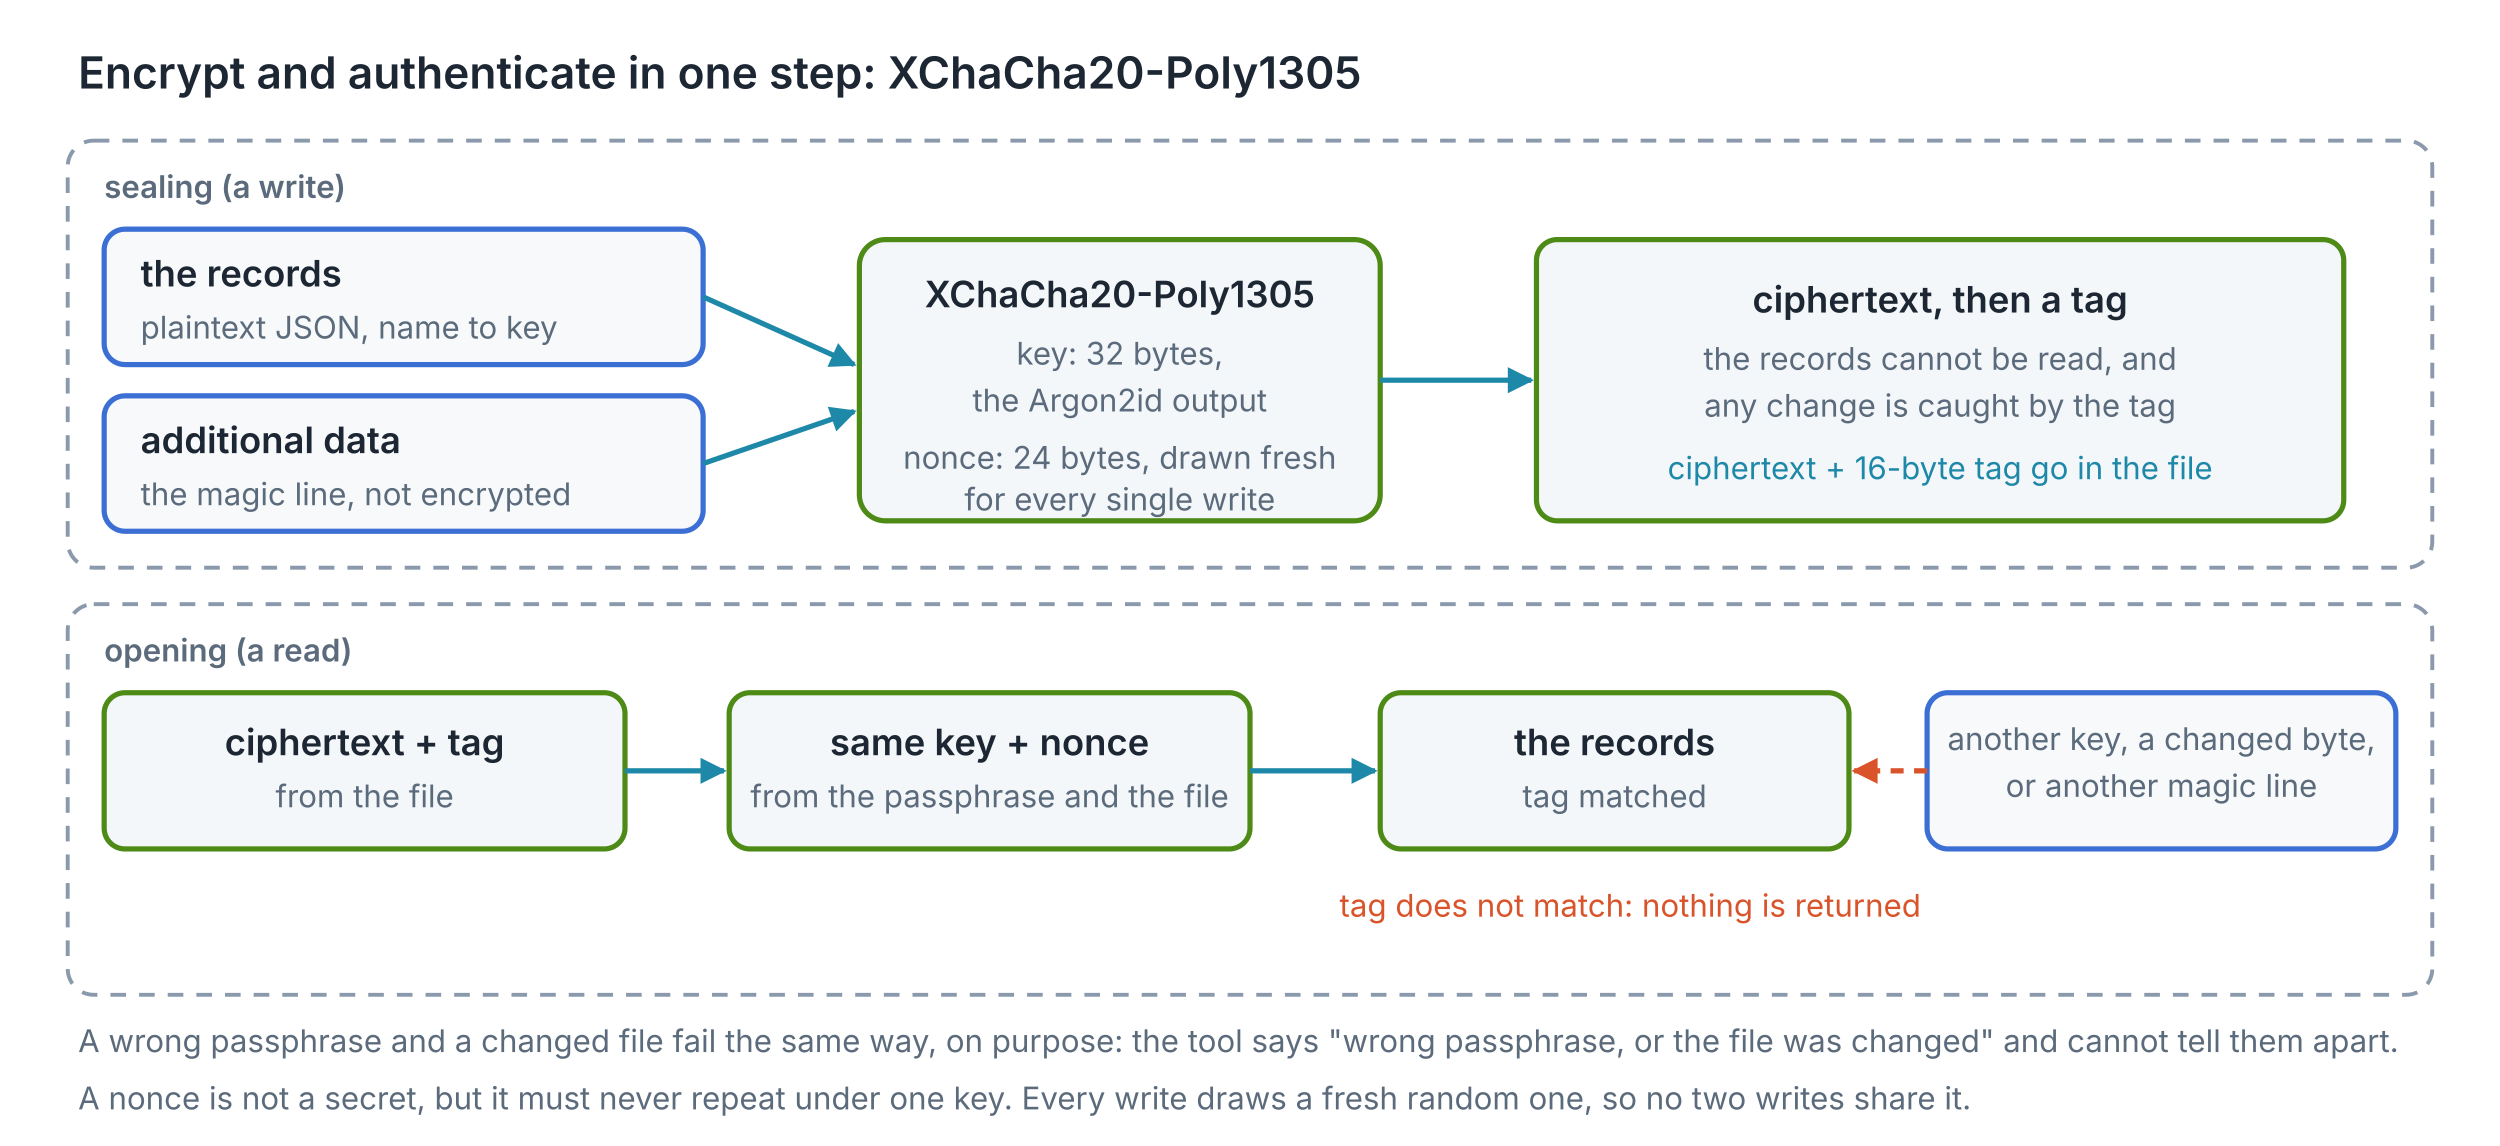
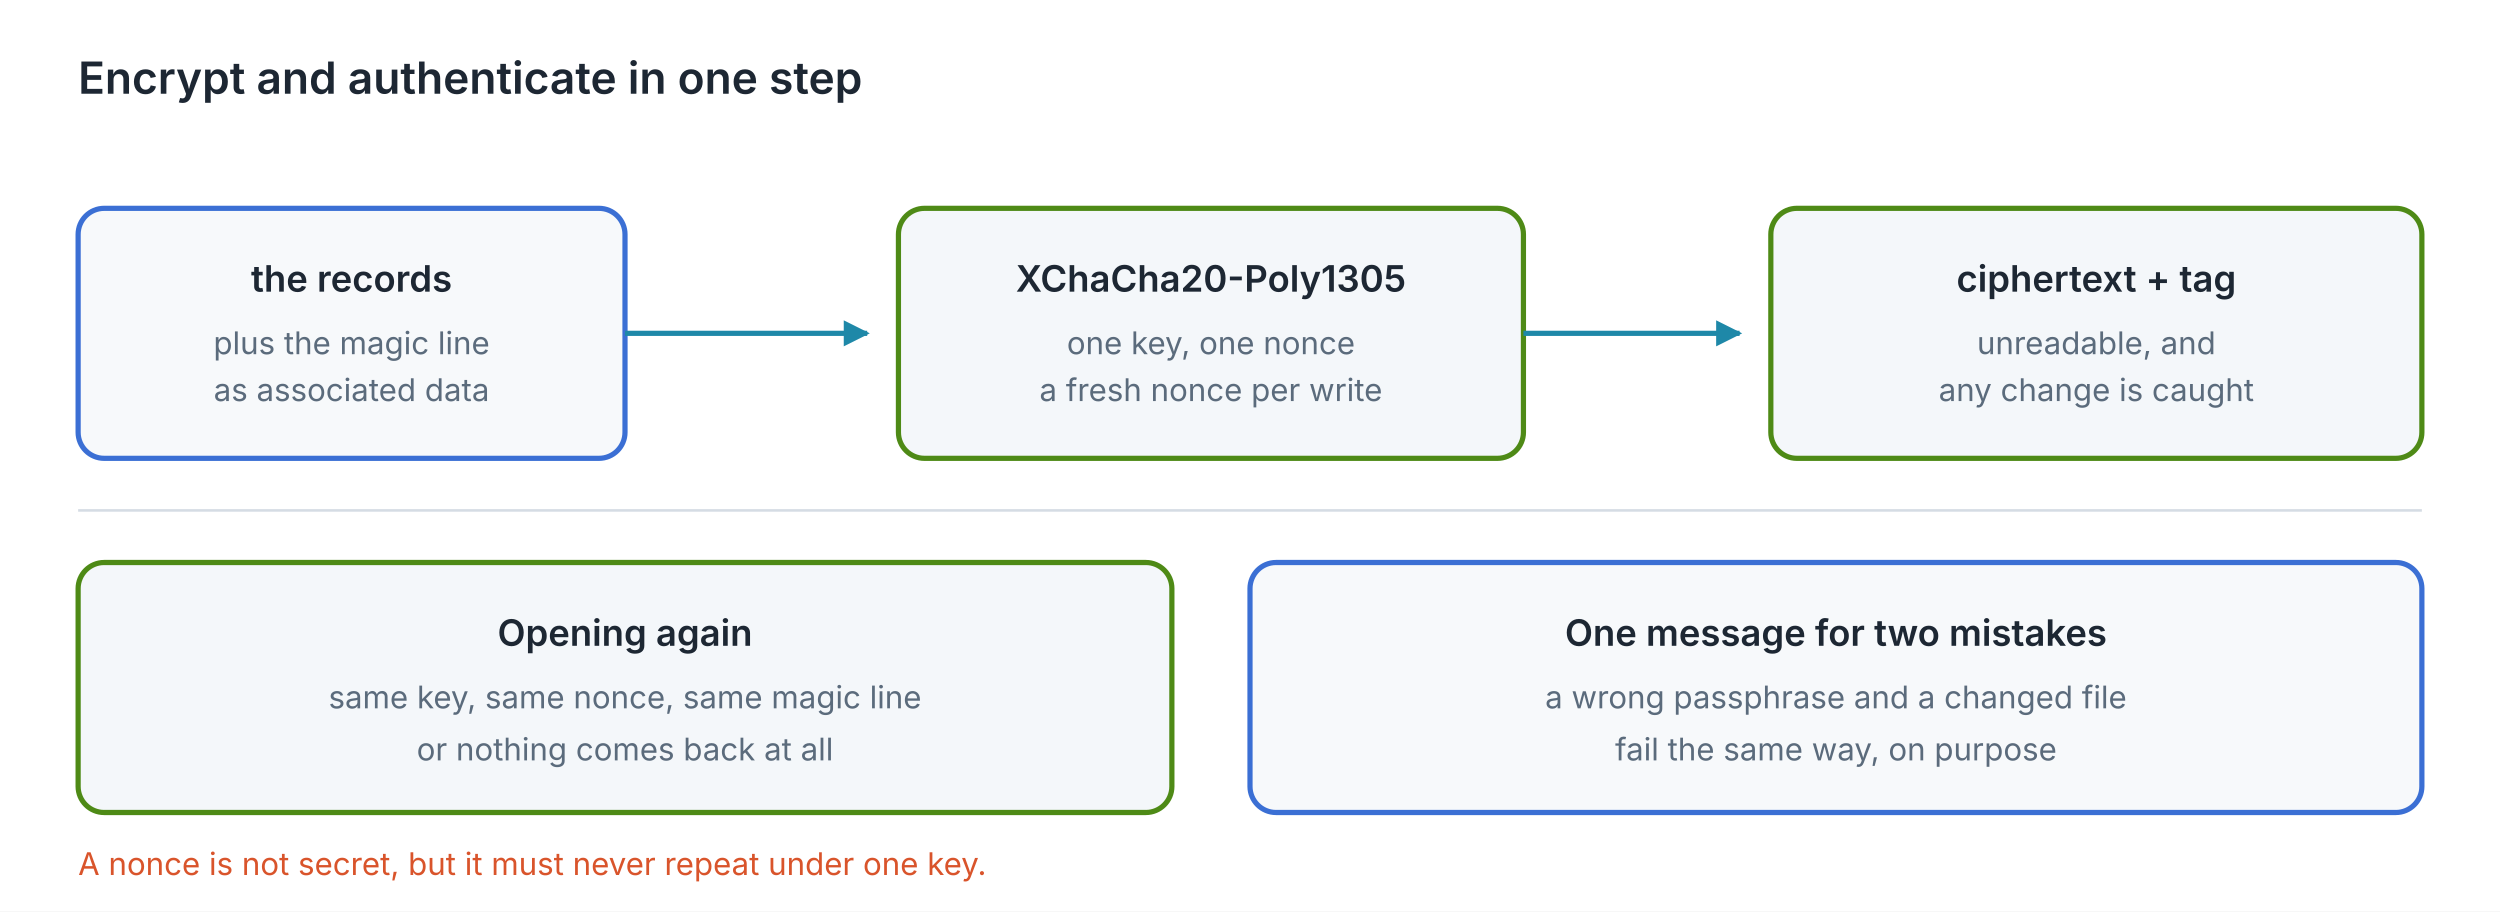
- <svg xmlns="http://www.w3.org/2000/svg" viewBox="0 0 960 440" width="960" height="440" role="img" aria-label="Sealing: the records and the magic line go into XChaCha20-Poly1305 with a 32-byte key and a fresh 24-byte nonce, and come out as ciphertext with a 16-byte tag. Opening: only the same key, nonce and additional data return the records; a changed byte or another key fails the tag and is refused.">
+ <svg xmlns="http://www.w3.org/2000/svg" viewBox="0 0 960 350" width="960" height="350" role="img" aria-label="The records and the magic line go into XChaCha20-Poly1305 with one key and a fresh nonce, and come out as ciphertext with a 16-byte tag that catches any change. Opening needs the same key, nonce and magic line; a wrong passphrase and a changed file fail the same way, on purpose.">
  <style>
    text { font-family: Inter, "Segoe UI", Helvetica, Arial, sans-serif; }
    .title { fill: #1D2733; font-size: 17px; font-weight: 600; }
    .name { fill: #1D2733; font-size: 14px; font-weight: 600; }
    .note { fill: #5B6B7C; font-size: 12px; }
    .label { fill: #1E88A8; font-size: 12px; }
    .warn { fill: #D9542B; font-size: 12px; }
    .num { fill: #1D2733; font-size: 12px; font-weight: 600; }
    .mono { font-family: "JetBrains Mono", Menlo, monospace; }
    .box { fill: #F4F7FA; stroke-width: 2; }
    .built { stroke: #4E8A16; }
+     .planned { fill: #F4F7FA; stroke: #B7791F; stroke-width: 2; stroke-dasharray: 7 5; }
    .outside { fill: #F7F9FB; stroke: #3B6FD4; stroke-width: 2; }
    .zone { fill: none; stroke: #8A99AB; stroke-width: 1.5; stroke-dasharray: 6 5; }
    .zonelabel { fill: #5B6B7C; font-size: 12px; font-weight: 600; }
    .flow { stroke: #1E88A8; stroke-width: 2; fill: none; stroke-linejoin: round; }
    .deny { stroke: #D9542B; stroke-width: 2; fill: none; stroke-dasharray: 5 4; stroke-linejoin: round; }
  </style>
  <defs>
    <marker id="arrow" viewBox="0 0 10 10" refX="9" refY="5" markerUnits="userSpaceOnUse" markerWidth="10" markerHeight="10" orient="auto">
      <path d="M0,0 L10,5 L0,10 Z" fill="#1E88A8" />
    </marker>
-     <marker id="arrow-deny" viewBox="0 0 10 10" refX="9" refY="5" markerUnits="userSpaceOnUse" markerWidth="10" markerHeight="10" orient="auto">
-       <path d="M0,0 L10,5 L0,10 Z" fill="#D9542B" />
-     </marker>
  </defs>
-   <rect width="960" height="440" fill="#FFFFFF" />
-   <text x="30" y="34" class="title">Encrypt and authenticate in one step: XChaCha20-Poly1305</text>
-   <rect x="26" y="54" width="908" height="164" rx="10" class="zone" />
-   <text x="40" y="76" class="zonelabel">sealing (a write)</text>
-   <rect x="40" y="88" width="230" height="52" rx="8" class="outside" />
-   <text x="54" y="110" class="name">the records</text>
-   <text x="54" y="130" class="note">plaintext JSON, name to key</text>
-   <rect x="40" y="152" width="230" height="52" rx="8" class="outside" />
-   <text x="54" y="174" class="name">additional data</text>
-   <text x="54" y="194" class="note">the magic line, not encrypted</text>
-   <path class="flow" d="M270,114 L328,140" marker-end="url(#arrow)" />
-   <path class="flow" d="M270,178 L328,158" marker-end="url(#arrow)" />
-   <rect x="330" y="92" width="200" height="108" rx="10" class="box built" />
-   <text x="430" y="118" class="name" text-anchor="middle">XChaCha20-Poly1305</text>
-   <text x="430" y="140" class="note" text-anchor="middle">key: 32 bytes,</text>
-   <text x="430" y="158" class="note" text-anchor="middle">the Argon2id output</text>
-   <text x="430" y="180" class="note" text-anchor="middle">nonce: 24 bytes, drawn fresh</text>
-   <text x="430" y="196" class="note" text-anchor="middle">for every single write</text>
-   <path class="flow" d="M530,146 L588,146" marker-end="url(#arrow)" />
-   <rect x="590" y="92" width="310" height="108" rx="8" class="box built" />
-   <text x="745" y="120" class="name" text-anchor="middle">ciphertext, then a tag</text>
-   <text x="745" y="142" class="note" text-anchor="middle">the records cannot be read, and</text>
-   <text x="745" y="160" class="note" text-anchor="middle">any change is caught by the tag</text>
-   <text x="745" y="184" class="label" text-anchor="middle">ciphertext + 16-byte tag go in the file</text>
-   <rect x="26" y="232" width="908" height="150" rx="10" class="zone" />
-   <text x="40" y="254" class="zonelabel">opening (a read)</text>
-   <rect x="40" y="266" width="200" height="60" rx="8" class="box built" />
-   <text x="140" y="290" class="name" text-anchor="middle">ciphertext + tag</text>
-   <text x="140" y="310" class="note" text-anchor="middle">from the file</text>
-   <rect x="280" y="266" width="200" height="60" rx="8" class="box built" />
-   <text x="380" y="290" class="name" text-anchor="middle">same key + nonce</text>
-   <text x="380" y="310" class="note" text-anchor="middle">from the passphrase and the file</text>
-   <path class="flow" d="M240,296 L278,296" marker-end="url(#arrow)" />
-   <path class="flow" d="M480,296 L528,296" marker-end="url(#arrow)" />
-   <rect x="530" y="266" width="180" height="60" rx="8" class="box built" />
-   <text x="620" y="290" class="name" text-anchor="middle">the records</text>
-   <text x="620" y="310" class="note" text-anchor="middle">tag matched</text>
-   <rect x="740" y="266" width="180" height="60" rx="8" class="outside" />
-   <text x="830" y="288" class="note" text-anchor="middle">another key, a changed byte,</text>
-   <text x="830" y="306" class="note" text-anchor="middle">or another magic line</text>
-   <path class="deny" d="M740,296 L712,296" marker-end="url(#arrow-deny)" />
-   <text x="626" y="352" class="warn" text-anchor="middle">tag does not match: nothing is returned</text>
-   <text x="30" y="404" class="note" text-anchor="start">A wrong passphrase and a changed file fail the same way, on purpose: the tool says "wrong passphrase, or the file was changed" and cannot tell them apart.</text>
-   <text x="30" y="426" class="note" text-anchor="start">A nonce is not a secret, but it must never repeat under one key. Every write draws a fresh random one, so no two writes share it.</text>
+   <rect width="960" height="350" fill="#FFFFFF" />
+   <text x="30" y="36" class="title">Encrypt and authenticate in one step</text>
+   <rect x="30" y="80" width="210" height="96" rx="10" class="outside" />
+   <text x="135" y="112" class="name" text-anchor="middle">the records</text>
+   <text x="135" y="136" class="note" text-anchor="middle">plus the magic line</text>
+   <text x="135" y="154" class="note" text-anchor="middle">as associated data</text>
+   <rect x="345" y="80" width="240" height="96" rx="10" class="box built" />
+   <text x="465" y="112" class="name" text-anchor="middle">XChaCha20-Poly1305</text>
+   <text x="465" y="136" class="note" text-anchor="middle">one key, one nonce</text>
+   <text x="465" y="154" class="note" text-anchor="middle">a fresh nonce per write</text>
+   <rect x="680" y="80" width="250" height="96" rx="10" class="box built" />
+   <text x="805" y="112" class="name" text-anchor="middle">ciphertext + tag</text>
+   <text x="805" y="136" class="note" text-anchor="middle">unreadable, and</text>
+   <text x="805" y="154" class="note" text-anchor="middle">any change is caught</text>
+   <path class="flow" d="M240,128 L333,128" marker-end="url(#arrow)" />
+   <path class="flow" d="M585,128 L668,128" marker-end="url(#arrow)" />
+   <line x1="30" y1="196" x2="930" y2="196" stroke="#D5DCE4" stroke-width="1" />
+   <rect x="30" y="216" width="420" height="96" rx="10" class="box built" />
+   <text x="240" y="248" class="name" text-anchor="middle">Opening again</text>
+   <text x="240" y="272" class="note" text-anchor="middle">same key, same nonce, same magic line</text>
+   <text x="240" y="292" class="note" text-anchor="middle">or nothing comes back at all</text>
+   <rect x="480" y="216" width="450" height="96" rx="10" class="outside" />
+   <text x="705" y="248" class="name" text-anchor="middle">One message for two mistakes</text>
+   <text x="705" y="272" class="note" text-anchor="middle">a wrong passphrase and a changed file</text>
+   <text x="705" y="292" class="note" text-anchor="middle">fail the same way, on purpose</text>
+   <text x="30" y="336" class="warn">A nonce is not secret, but it must never repeat under one key.</text>
</svg>
